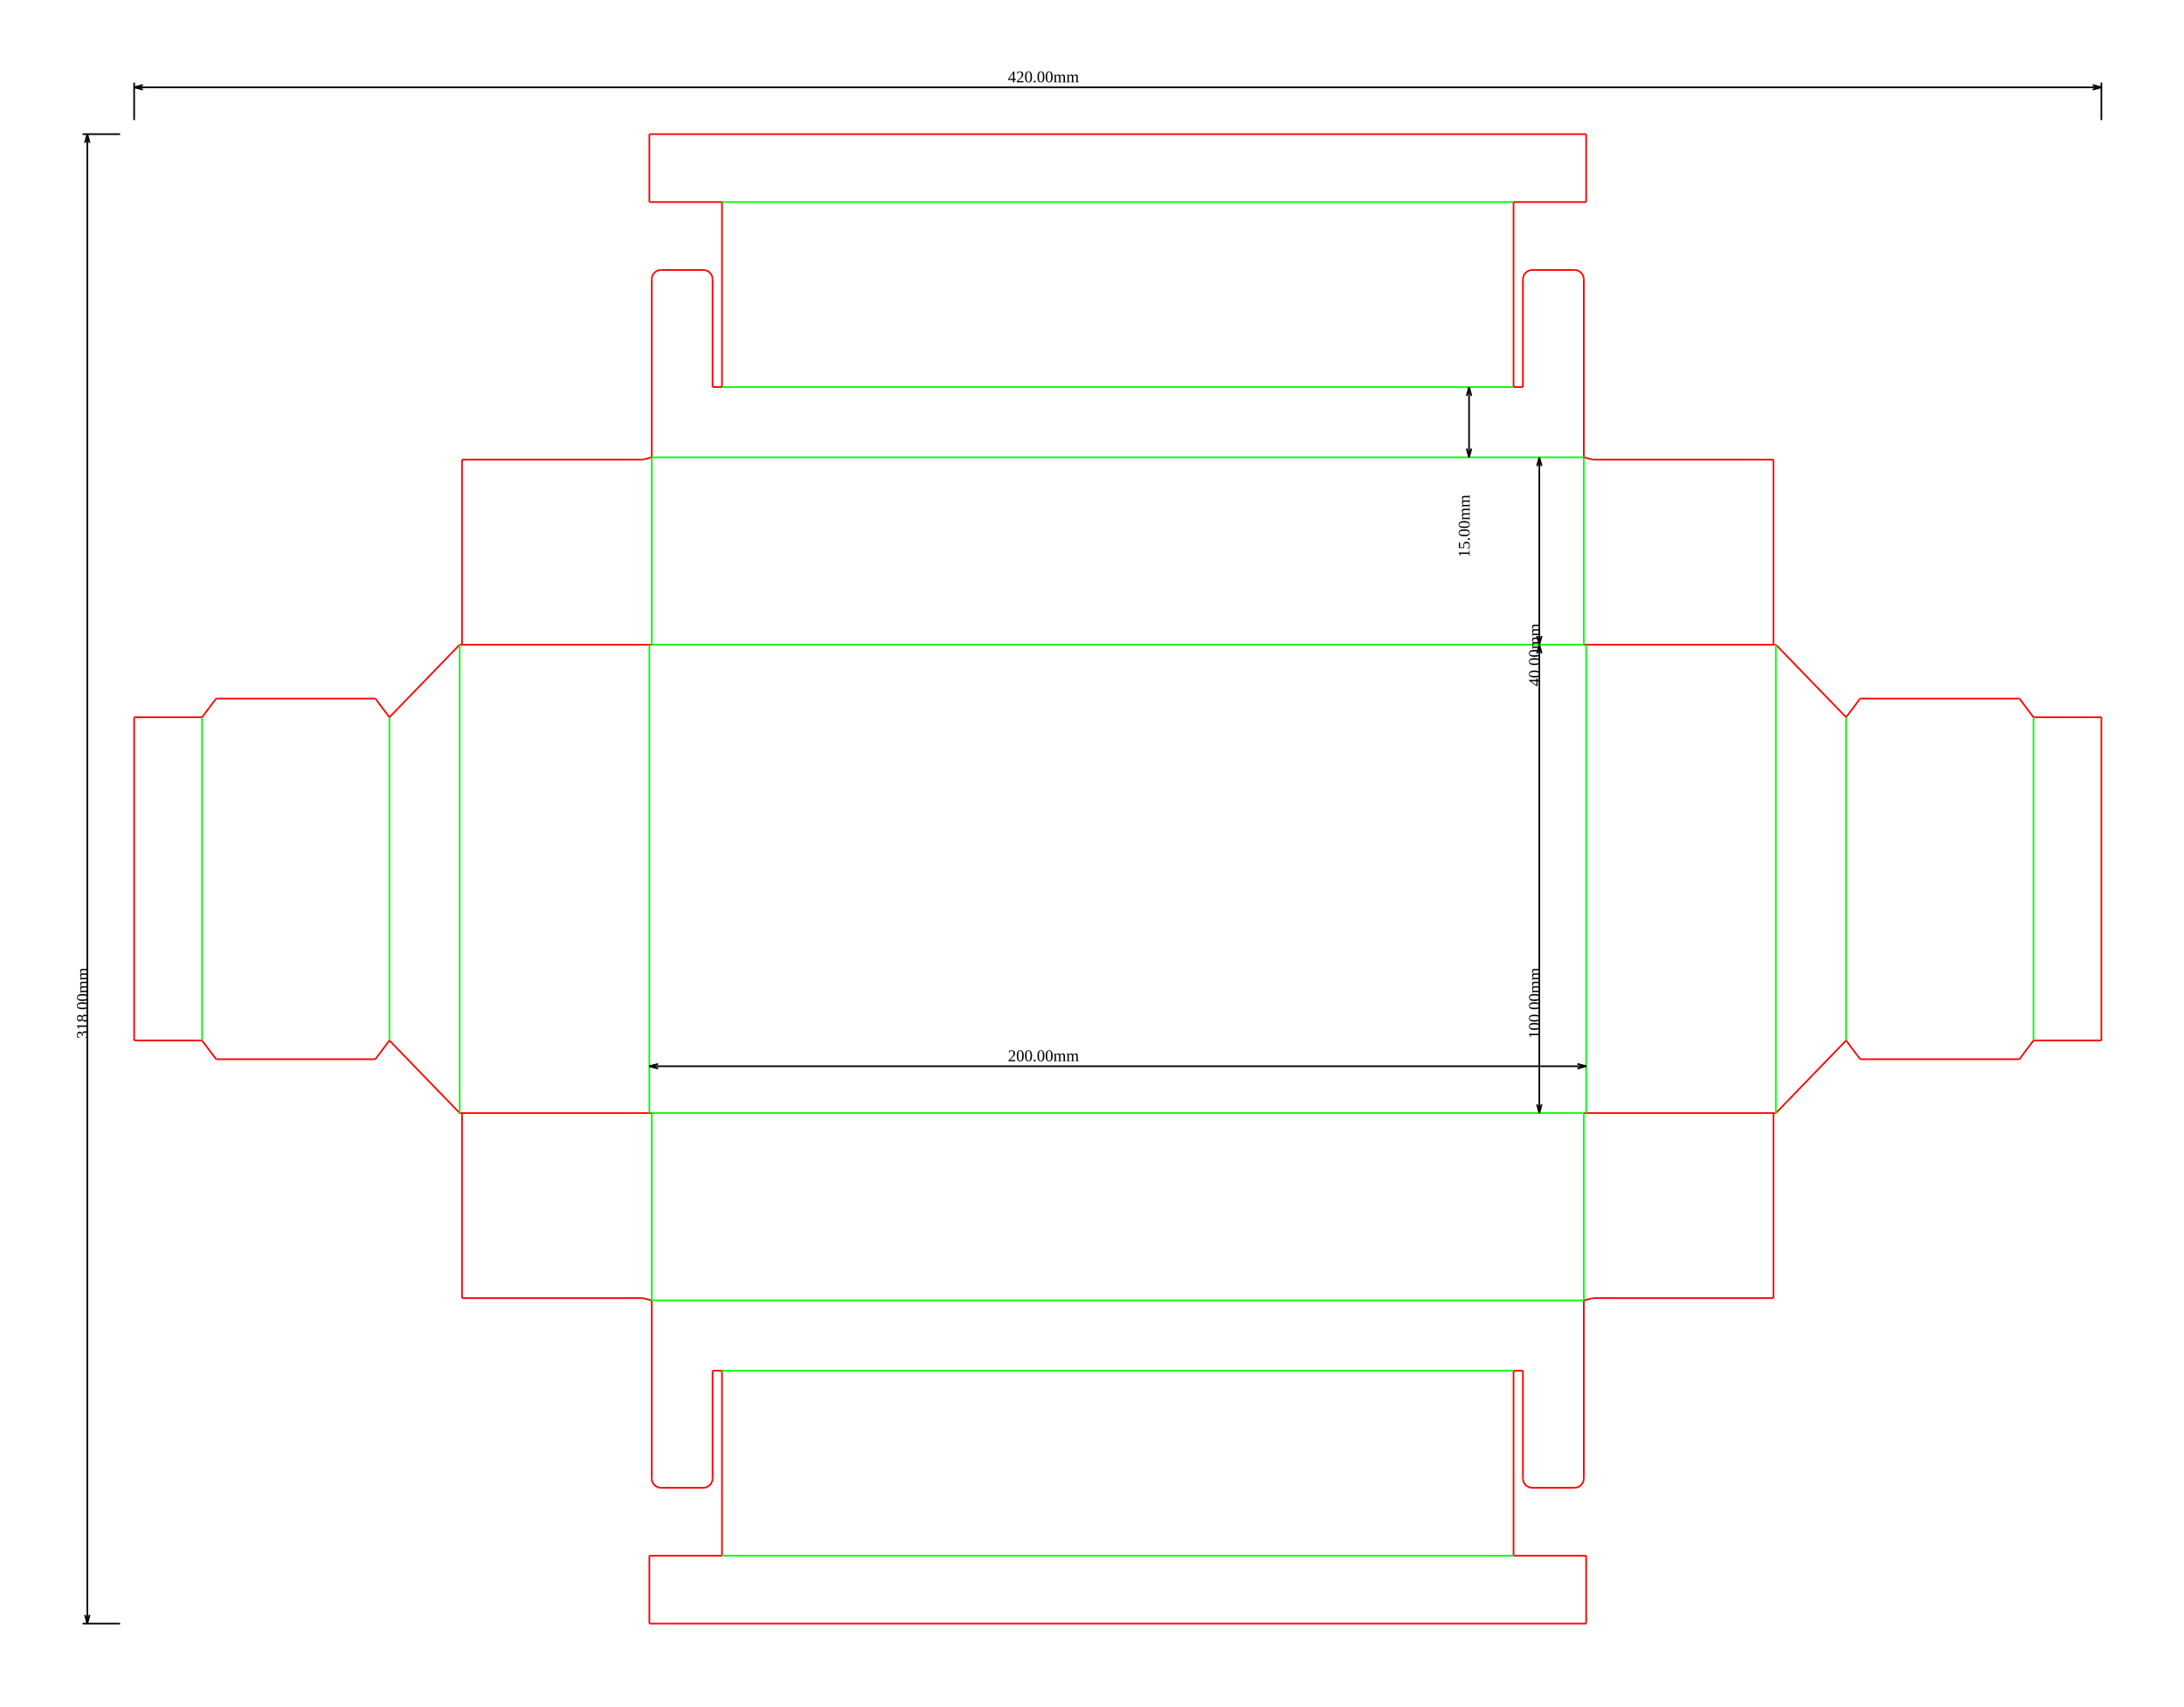
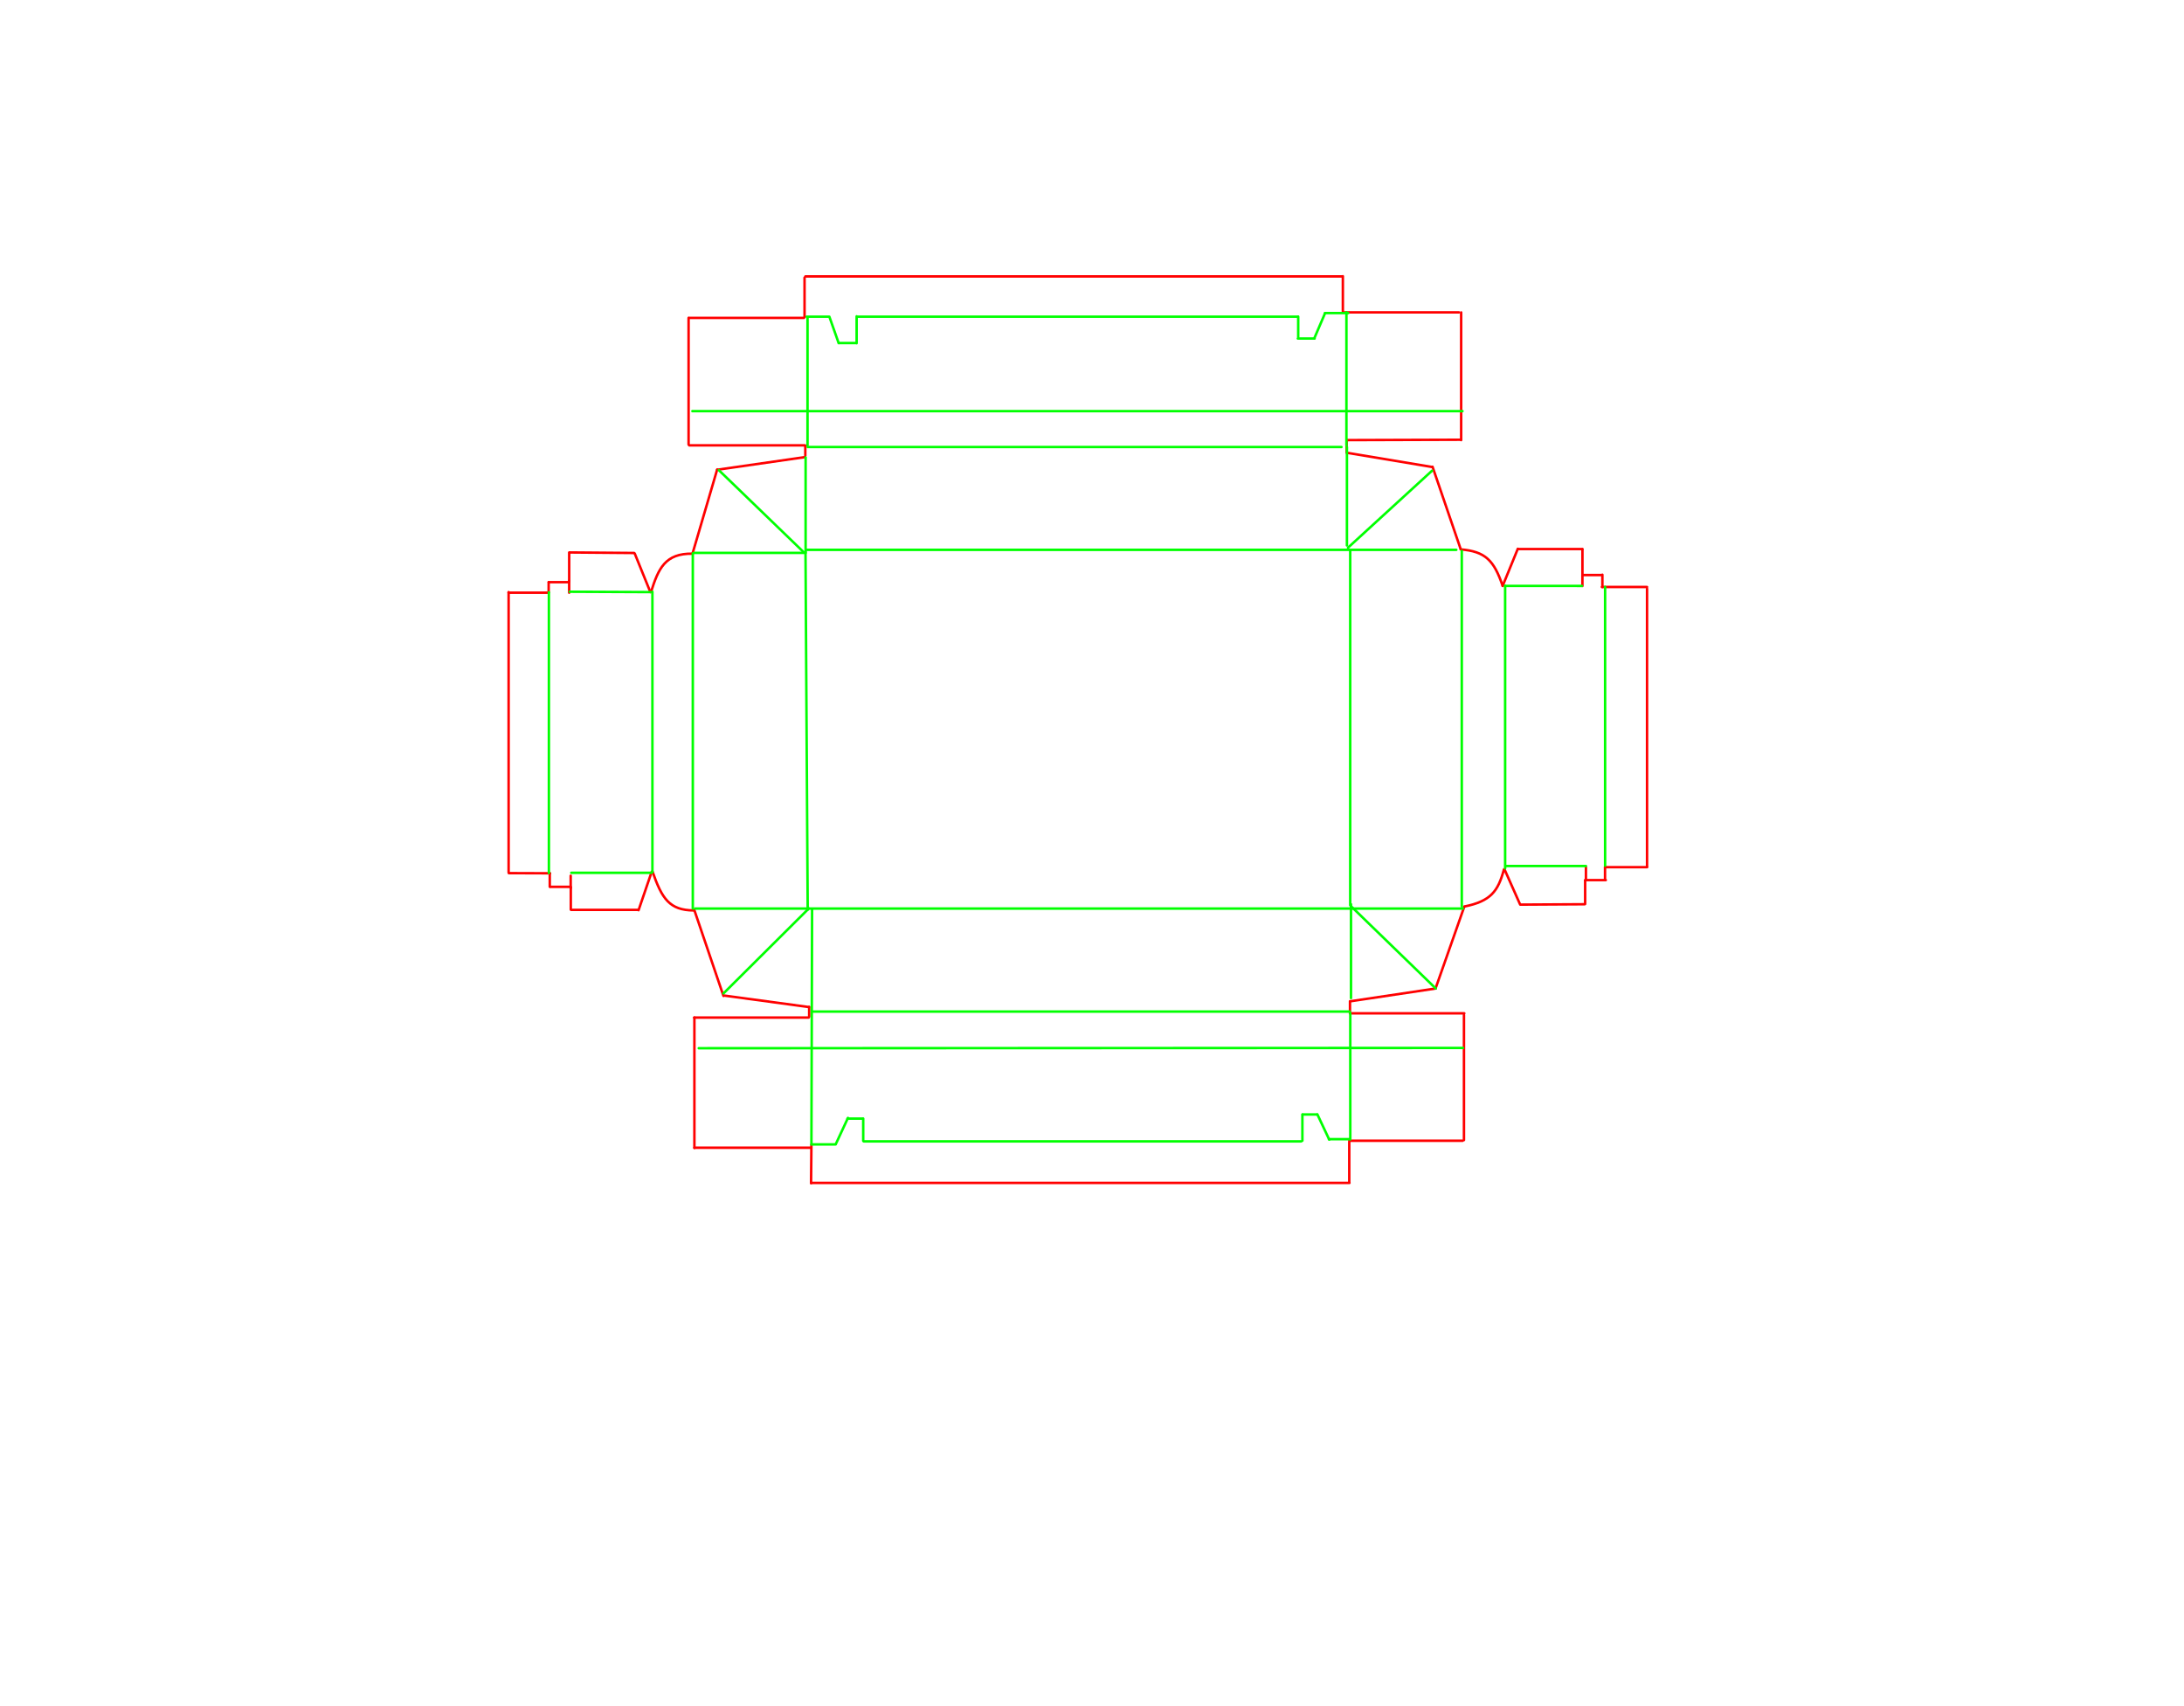
- <svg xmlns="http://www.w3.org/2000/svg" xml:space="preserve" width="1321.732pt" height="1032.598pt" viewBox="-50 -50 1321.732 1032.598" version="1.1" id="Die Cut Templates">
+ <svg xmlns="http://www.w3.org/2000/svg" width="1763" height="1377" viewBox="0 0 1763 1377" fill="none">
  <g id="cut">
-     <path d="M386.929 891.496 L386.929 779.528" fill="none" stroke="#FF0000" stroke-width="1" id="Line" />
-     <path d="M229.606 735.591 L229.606 623.622" fill="none" stroke="#FF0000" stroke-width="1" id="Line" />
-     <path d="M72.283 579.685 L31.181 579.685" fill="none" stroke="#FF0000" stroke-width="1" id="Line" />
-     <path d="M228.189 623.622 L344.409 623.622" fill="none" stroke="#FF0000" stroke-width="1" id="Line" />
-     <path d="M229.606 735.591 L338.74 735.591" fill="none" stroke="#FF0000" stroke-width="1" id="Line" />
-     <path d="M177.165 591.024 L80.787 591.024" fill="none" stroke="#FF0000" stroke-width="1" id="Line" />
-     <path d="M228.189 623.622 L185.669 579.685" fill="none" stroke="#FF0000" stroke-width="1" id="Line" />
-     <path d="M80.787 591.024 L72.283 579.685" fill="none" stroke="#FF0000" stroke-width="1" id="Line" />
-     <path d="M177.165 591.024 L185.669 579.685" fill="none" stroke="#FF0000" stroke-width="1" id="Line" />
-     <path d="M344.409 737.008 L344.409 844.724" fill="none" stroke="#FF0000" stroke-width="1" id="Line" />
-     <path d="M344.409 737.008 L338.74 735.591" fill="none" stroke="#FF0000" stroke-width="1" id="Line" />
-     <path d="M381.26 844.724 L381.26 779.528" fill="none" stroke="#FF0000" stroke-width="1" id="Line" />
-     <path d="M375.591 850.394 L350.079 850.394" fill="none" stroke="#FF0000" stroke-width="1" id="Line" />
-     <path d="M386.929 779.528 L381.26 779.528" fill="none" stroke="#FF0000" stroke-width="1" id="Line" />
-     <path d="M386.929 72.283 L386.929 184.252" fill="none" stroke="#FF0000" stroke-width="1" id="Line" />
-     <path d="M229.606 228.189 L229.606 340.157" fill="none" stroke="#FF0000" stroke-width="1" id="Line" />
-     <path d="M72.283 384.094 L31.181 384.094" fill="none" stroke="#FF0000" stroke-width="1" id="Line" />
-     <path d="M228.189 340.157 L344.409 340.157" fill="none" stroke="#FF0000" stroke-width="1" id="Line" />
-     <path d="M229.606 228.189 L338.74 228.189" fill="none" stroke="#FF0000" stroke-width="1" id="Line" />
-     <path d="M177.165 372.756 L80.787 372.756" fill="none" stroke="#FF0000" stroke-width="1" id="Line" />
-     <path d="M228.189 340.157 L185.669 384.094" fill="none" stroke="#FF0000" stroke-width="1" id="Line" />
-     <path d="M80.787 372.756 L72.283 384.094" fill="none" stroke="#FF0000" stroke-width="1" id="Line" />
-     <path d="M177.165 372.756 L185.669 384.094" fill="none" stroke="#FF0000" stroke-width="1" id="Line" />
-     <path d="M344.409 226.772 L344.409 119.055" fill="none" stroke="#FF0000" stroke-width="1" id="Line" />
-     <path d="M344.409 226.772 L338.74 228.189" fill="none" stroke="#FF0000" stroke-width="1" id="Line" />
-     <path d="M381.26 119.055 L381.26 184.252" fill="none" stroke="#FF0000" stroke-width="1" id="Line" />
-     <path d="M375.591 113.386 L350.079 113.386" fill="none" stroke="#FF0000" stroke-width="1" id="Line" />
-     <path d="M386.929 184.252 L381.26 184.252" fill="none" stroke="#FF0000" stroke-width="1" id="Line" />
-     <path d="M865.984 891.496 L865.984 779.528" fill="none" stroke="#FF0000" stroke-width="1" id="Line" />
-     <path d="M1023.307 735.591 L1023.307 623.622" fill="none" stroke="#FF0000" stroke-width="1" id="Line" />
-     <path d="M1180.63 579.685 L1221.732 579.685" fill="none" stroke="#FF0000" stroke-width="1" id="Line" />
-     <path d="M1024.724 623.622 L908.504 623.622" fill="none" stroke="#FF0000" stroke-width="1" id="Line" />
-     <path d="M1023.307 735.591 L914.173 735.591" fill="none" stroke="#FF0000" stroke-width="1" id="Line" />
-     <path d="M1075.748 591.024 L1172.126 591.024" fill="none" stroke="#FF0000" stroke-width="1" id="Line" />
-     <path d="M1024.724 623.622 L1067.244 579.685" fill="none" stroke="#FF0000" stroke-width="1" id="Line" />
-     <path d="M1172.126 591.024 L1180.63 579.685" fill="none" stroke="#FF0000" stroke-width="1" id="Line" />
-     <path d="M1075.748 591.024 L1067.244 579.685" fill="none" stroke="#FF0000" stroke-width="1" id="Line" />
-     <path d="M908.504 737.008 L908.504 844.724" fill="none" stroke="#FF0000" stroke-width="1" id="Line" />
-     <path d="M908.504 737.008 L914.173 735.591" fill="none" stroke="#FF0000" stroke-width="1" id="Line" />
-     <path d="M871.654 844.724 L871.654 779.528" fill="none" stroke="#FF0000" stroke-width="1" id="Line" />
-     <path d="M877.323 850.394 L902.835 850.394" fill="none" stroke="#FF0000" stroke-width="1" id="Line" />
-     <path d="M865.984 779.528 L871.654 779.528" fill="none" stroke="#FF0000" stroke-width="1" id="Line" />
-     <path d="M865.984 72.283 L865.984 184.252" fill="none" stroke="#FF0000" stroke-width="1" id="Line" />
-     <path d="M1023.307 228.189 L1023.307 340.157" fill="none" stroke="#FF0000" stroke-width="1" id="Line" />
-     <path d="M1180.63 384.094 L1221.732 384.094" fill="none" stroke="#FF0000" stroke-width="1" id="Line" />
-     <path d="M1024.724 340.157 L908.504 340.157" fill="none" stroke="#FF0000" stroke-width="1" id="Line" />
-     <path d="M1023.307 228.189 L914.173 228.189" fill="none" stroke="#FF0000" stroke-width="1" id="Line" />
-     <path d="M1075.748 372.756 L1172.126 372.756" fill="none" stroke="#FF0000" stroke-width="1" id="Line" />
-     <path d="M1024.724 340.157 L1067.244 384.094" fill="none" stroke="#FF0000" stroke-width="1" id="Line" />
-     <path d="M1172.126 372.756 L1180.63 384.094" fill="none" stroke="#FF0000" stroke-width="1" id="Line" />
-     <path d="M1075.748 372.756 L1067.244 384.094" fill="none" stroke="#FF0000" stroke-width="1" id="Line" />
-     <path d="M908.504 226.772 L908.504 119.055" fill="none" stroke="#FF0000" stroke-width="1" id="Line" />
-     <path d="M908.504 226.772 L914.173 228.189" fill="none" stroke="#FF0000" stroke-width="1" id="Line" />
-     <path d="M871.654 119.055 L871.654 184.252" fill="none" stroke="#FF0000" stroke-width="1" id="Line" />
-     <path d="M877.323 113.386 L902.835 113.386" fill="none" stroke="#FF0000" stroke-width="1" id="Line" />
-     <path d="M865.984 184.252 L871.654 184.252" fill="none" stroke="#FF0000" stroke-width="1" id="Line" />
-     <path d="M909.921 932.598 L342.992 932.598" fill="none" stroke="#FF0000" stroke-width="1" id="Line" />
-     <path d="M31.181 384.094 L31.181 579.685" fill="none" stroke="#FF0000" stroke-width="1" id="Line" />
-     <path d="M909.921 31.181 L342.992 31.181" fill="none" stroke="#FF0000" stroke-width="1" id="Line" />
-     <path d="M1221.732 384.094 L1221.732 579.685" fill="none" stroke="#FF0000" stroke-width="1" id="Line" />
-     <path d="M342.992 932.598 L342.992 891.496" fill="none" stroke="#FF0000" stroke-width="1" id="Line" />
-     <path d="M909.921 932.598 L909.921 891.496" fill="none" stroke="#FF0000" stroke-width="1" id="Line" />
-     <path d="M342.992 31.181 L342.992 72.283" fill="none" stroke="#FF0000" stroke-width="1" id="Line" />
-     <path d="M909.921 31.181 L909.921 72.283" fill="none" stroke="#FF0000" stroke-width="1" id="Line" />
-     <path d="M865.984 72.283 L909.921 72.283" fill="none" stroke="#FF0000" stroke-width="1" id="Line" />
-     <path d="M865.984 891.496 L909.921 891.496" fill="none" stroke="#FF0000" stroke-width="1" id="Line" />
-     <path d="M386.929 72.283 L342.992 72.283" fill="none" stroke="#FF0000" stroke-width="1" id="Line" />
-     <path d="M386.929 891.496 L342.992 891.496" fill="none" stroke="#FF0000" stroke-width="1" id="Line" />
-     <path d="M 344.409 844.724 A 5.669 5.669 0 0 0 350.079 850.394" fill="none" stroke="#FF0000" stroke-width="1" id="Arc" />
-     <path d="M 375.591 850.394 A 5.669 5.669 0 0 0 381.26 844.724" fill="none" stroke="#FF0000" stroke-width="1" id="Arc" />
-     <path d="M 350.079 113.386 A 5.669 5.669 0 0 0 344.409 119.055" fill="none" stroke="#FF0000" stroke-width="1" id="Arc" />
-     <path d="M 381.26 119.055 A 5.669 5.669 0 0 0 375.591 113.386" fill="none" stroke="#FF0000" stroke-width="1" id="Arc" />
-     <path d="M 902.835 850.394 A 5.669 5.669 0 0 0 908.504 844.724" fill="none" stroke="#FF0000" stroke-width="1" id="Arc" />
-     <path d="M 871.654 844.724 A 5.669 5.669 0 0 0 877.323 850.394" fill="none" stroke="#FF0000" stroke-width="1" id="Arc" />
-     <path d="M 908.504 119.055 A 5.669 5.669 0 0 0 902.835 113.386" fill="none" stroke="#FF0000" stroke-width="1" id="Arc" />
-     <path d="M 877.323 113.386 A 5.669 5.669 0 0 0 871.654 119.055" fill="none" stroke="#FF0000" stroke-width="1" id="Arc" />
+     <path d="M555.968 256.635H648.962" stroke="#FF0000" stroke-width="2" stroke-linecap="round" />
+     <path d="M555.853 256.75V358.853" stroke="#FF0000" stroke-width="2" stroke-linecap="round" />
+     <path d="M556.406 359.544H649.666" stroke="#FF0000" stroke-width="2" stroke-linecap="round" />
+     <path d="M649.459 224.182V255.929" stroke="#FF0000" stroke-width="2" stroke-linecap="round" />
+     <path d="M579 379.22L650 369" stroke="#FF0000" stroke-width="2" stroke-linecap="round" />
+     <path d="M650.076 359.802V367.815" stroke="#FF0000" stroke-width="2" stroke-linecap="round" />
+     <path d="M578.915 379.073L559 447" stroke="#FF0000" stroke-width="2" stroke-linecap="round" />
+     <path d="M525.5 478C531.453 459.116 536.801 446.576 559.167 446.997" stroke="#FF0000" stroke-width="2" stroke-linecap="round" />
+     <path d="M512.419 446.953L525 478" stroke="#FF0000" stroke-width="2" stroke-linecap="round" />
+     <path d="M460 446L511.891 446.425" stroke="#FF0000" stroke-width="2" stroke-linecap="round" />
+     <path d="M459.465 446.029V469.27" stroke="#FF0000" stroke-width="2" stroke-linecap="round" />
+     <path d="M443 470H459" stroke="#FF0000" stroke-width="2" stroke-linecap="round" />
+     <path d="M442.892 469.972V478.282" stroke="#FF0000" stroke-width="2" stroke-linecap="round" />
+     <path d="M410.535 478.477H442.794" stroke="#FF0000" stroke-width="2" stroke-linecap="round" />
+     <path d="M410.576 478.005V704.421" stroke="#FF0000" stroke-width="2" stroke-linecap="round" />
+     <path d="M410.784 704.883L444 705" stroke="#FF0000" stroke-width="2" stroke-linecap="round" />
+     <path d="M443.791 705.025V715.803" stroke="#FF0000" stroke-width="2" stroke-linecap="round" />
+     <path d="M444.06 715.938H460.362" stroke="#FF0000" stroke-width="2" stroke-linecap="round" />
+     <path d="M460.767 716.073V734.261" stroke="#FF0000" stroke-width="2" stroke-linecap="round" />
+     <path d="M461.171 734.531H515.063" stroke="#FF0000" stroke-width="2" stroke-linecap="round" />
+     <path d="M526 704L515.467 734.8" stroke="#FF0000" stroke-width="2" stroke-linecap="round" />
+     <path d="M526.656 703.401C534.351 725.652 540.452 734.803 560 735" stroke="#FF0000" stroke-width="2" stroke-linecap="round" />
+     <path d="M560.496 734.718L584 804" stroke="#FF0000" stroke-width="2" stroke-linecap="round" />
+     <path d="M584.277 803.684L653 813" stroke="#FF0000" stroke-width="2" stroke-linecap="round" />
+     <path d="M653.18 812.871V820.719" stroke="#FF0000" stroke-width="2" stroke-linecap="round" />
+     <path d="M560.353 821.484H652.797" stroke="#FF0000" stroke-width="2" stroke-linecap="round" />
+     <path d="M560.544 821.484V926.753" stroke="#FF0000" stroke-width="2" stroke-linecap="round" />
+     <path d="M560.544 926.561H654.52" stroke="#FF0000" stroke-width="2" stroke-linecap="round" />
+     <path d="M655 924L654.711 955.271" stroke="#FF0000" stroke-width="2" stroke-linecap="round" />
+     <path d="M655.462 954.964H1089.34" stroke="#FF0000" stroke-width="2" stroke-linecap="round" />
+     <path d="M1089.17 921.984V954.167" stroke="#FF0000" stroke-width="2" stroke-linecap="round" />
+     <path d="M1089.17 920.929H1180.7" stroke="#FF0000" stroke-width="2" stroke-linecap="round" />
+     <path d="M1181.76 819.37V920.402" stroke="#FF0000" stroke-width="2" stroke-linecap="round" />
+     <path d="M1090.49 818.051H1182.02" stroke="#FF0000" stroke-width="2" stroke-linecap="round" />
+     <path d="M1089.76 808.27V818.153" stroke="#FF0000" stroke-width="2" stroke-linecap="round" />
+     <path d="M1090.52 808.27L1159 798" stroke="#FF0000" stroke-width="2" stroke-linecap="round" />
+     <path d="M1182 732L1158.94 797.626" stroke="#FF0000" stroke-width="2" stroke-linecap="round" />
+     <path d="M1182.27 731.803C1203.28 727.522 1209.29 719.584 1214 702" stroke="#FF0000" stroke-width="2" stroke-linecap="round" />
+     <path d="M1214.44 701.708L1227 730" stroke="#FF0000" stroke-width="2" stroke-linecap="round" />
+     <path d="M1227.36 730.304L1279 730" stroke="#FF0000" stroke-width="2" stroke-linecap="round" />
+     <path d="M460.679 706.995V716.981" stroke="#FF0000" stroke-width="2" stroke-linecap="round" />
+     <path d="M459.455 468.812V478.486" stroke="#FF0000" stroke-width="2" stroke-linecap="round" />
+     <path d="M650.14 223.161H1083.17" stroke="#FF0000" stroke-width="2" stroke-linecap="round" />
+     <path d="M1084 223V251.258" stroke="#FF0000" stroke-width="2" stroke-linecap="round" />
+     <path d="M1084.01 252.185H1177.7" stroke="#FF0000" stroke-width="2" stroke-linecap="round" />
+     <path d="M1179.49 252.218V355.294" stroke="#FF0000" stroke-width="2" stroke-linecap="round" />
+     <path d="M1087.87 355.294L1179 355" stroke="#FF0000" stroke-width="2" stroke-linecap="round" />
+     <path d="M1087.02 355.087V365.394" stroke="#FF0000" stroke-width="2" stroke-linecap="round" />
+     <path d="M1087.21 365.518L1156 377" stroke="#FF0000" stroke-width="2" stroke-linecap="round" />
+     <path d="M1156.39 376.796L1179 443" stroke="#FF0000" stroke-width="2" stroke-linecap="round" />
+     <path d="M1279.59 710.507H1296.25" stroke="#FF0000" stroke-width="2" stroke-linecap="round" />
+     <path d="M1295.63 699.76V710.04" stroke="#FF0000" stroke-width="2" stroke-linecap="round" />
+     <path d="M1296.41 700.071H1329.59" stroke="#FF0000" stroke-width="2" stroke-linecap="round" />
+     <path d="M1329.56 475.302V699.62" stroke="#FF0000" stroke-width="2" stroke-linecap="round" />
+     <path d="M1293.1 473.872H1329.54" stroke="#FF0000" stroke-width="2" stroke-linecap="round" />
+     <path d="M1293.5 463.971V473.872" stroke="#FF0000" stroke-width="2" stroke-linecap="round" />
+     <path d="M1278.06 464.235H1292.97" stroke="#FF0000" stroke-width="2" stroke-linecap="round" />
+     <path d="M1277.4 443.511V464.104" stroke="#FF0000" stroke-width="2" stroke-linecap="round" />
+     <path d="M1225.39 443.247H1277.4" stroke="#FF0000" stroke-width="2" stroke-linecap="round" />
+     <path d="M1225.23 443.054L1213 473" stroke="#FF0000" stroke-width="2" stroke-linecap="round" />
+     <path d="M1179.12 443.52C1199 445.17 1205.96 452.318 1213 473" stroke="#FF0000" stroke-width="2" stroke-linecap="round" />
+     <path d="M1279.58 710.752V729.783" stroke="#FF0000" stroke-width="2" stroke-linecap="round" />
+     <path d="M1280.22 700.209V709.541" stroke="#FF0000" stroke-width="2" stroke-linecap="round" />
+     <path d="M1277.38 464.202V473.07" stroke="#FF0000" stroke-width="2" stroke-linecap="round" />
  </g>
  <g id="crease">
-     <path d="M344.409 737.008 L344.409 623.622" fill="none" stroke="#00FF00" stroke-width="1" id="Line" />
-     <path d="M344.409 226.772 L344.409 340.157" fill="none" stroke="#00FF00" stroke-width="1" id="Line" />
-     <path d="M908.504 737.008 L908.504 623.622" fill="none" stroke="#00FF00" stroke-width="1" id="Line" />
-     <path d="M908.504 226.772 L908.504 340.157" fill="none" stroke="#00FF00" stroke-width="1" id="Line" />
-     <path d="M344.409 623.622 L908.504 623.622" fill="none" stroke="#00FF00" stroke-width="1" id="Line" />
-     <path d="M908.504 737.008 L344.409 737.008" fill="none" stroke="#00FF00" stroke-width="1" id="Line" />
-     <path d="M386.929 779.528 L865.984 779.528" fill="none" stroke="#00FF00" stroke-width="1" id="Line" />
-     <path d="M865.984 891.496 L386.929 891.496" fill="none" stroke="#00FF00" stroke-width="1" id="Line" />
-     <path d="M72.283 579.685 L72.283 384.094" fill="none" stroke="#00FF00" stroke-width="1" id="Line" />
-     <path d="M185.669 384.094 L185.669 579.685" fill="none" stroke="#00FF00" stroke-width="1" id="Line" />
-     <path d="M228.189 623.622 L228.189 340.157" fill="none" stroke="#00FF00" stroke-width="1" id="Line" />
-     <path d="M342.992 340.157 L342.992 623.622" fill="none" stroke="#00FF00" stroke-width="1" id="Line" />
-     <path d="M344.409 340.157 L908.504 340.157" fill="none" stroke="#00FF00" stroke-width="1" id="Line" />
-     <path d="M908.504 226.772 L344.409 226.772" fill="none" stroke="#00FF00" stroke-width="1" id="Line" />
-     <path d="M386.929 184.252 L865.984 184.252" fill="none" stroke="#00FF00" stroke-width="1" id="Line" />
-     <path d="M865.984 72.283 L386.929 72.283" fill="none" stroke="#00FF00" stroke-width="1" id="Line" />
-     <path d="M1180.63 579.685 L1180.63 384.094" fill="none" stroke="#00FF00" stroke-width="1" id="Line" />
-     <path d="M1067.244 384.094 L1067.244 579.685" fill="none" stroke="#00FF00" stroke-width="1" id="Line" />
-     <path d="M1024.724 623.622 L1024.724 340.157" fill="none" stroke="#00FF00" stroke-width="1" id="Line" />
-     <path d="M909.921 340.157 L909.921 623.622" fill="none" stroke="#00FF00" stroke-width="1" id="Line" />
-   </g>
-   <g id="dimensions">
-     <text text-anchor="middle" dominant-baseline="central" transform="rotate(-90, 878.5748, 558.3961)" x="878.575" y="558.396" font-size="10px" fill="black" style="stroke:rgb(0,0,0); stroke-width:0; font-weight: small; font-style: normal; ">
-      100.00mm
-     </text>
-     <path d="M881.575 623.622 L880.157 618.333" fill="none" stroke="#000000" stroke-width="1" />
-     <path d="M881.575 623.622 L882.992 618.333" fill="none" stroke="#000000" stroke-width="1" />
-     <path d="M881.575 340.157 L882.992 345.447" fill="none" stroke="#000000" stroke-width="1" />
-     <path d="M881.575 340.157 L880.157 345.447" fill="none" stroke="#000000" stroke-width="1" />
-     <path d="M881.575 623.622 L881.575 340.157" fill="none" stroke="#000000" stroke-width="1" />
-     <text text-anchor="middle" dominant-baseline="central" transform="rotate(-90, 878.5748, 347.6227)" x="878.575" y="347.623" font-size="10px" fill="black" style="stroke:rgb(0,0,0); stroke-width:0; font-weight: small; font-style: normal; ">
-      40.00mm
-     </text>
-     <path d="M881.575 340.157 L880.157 334.868" fill="none" stroke="#000000" stroke-width="1" />
-     <path d="M881.575 340.157 L882.992 334.868" fill="none" stroke="#000000" stroke-width="1" />
-     <path d="M881.575 226.772 L882.992 232.061" fill="none" stroke="#000000" stroke-width="1" />
-     <path d="M881.575 226.772 L880.157 232.061" fill="none" stroke="#000000" stroke-width="1" />
-     <path d="M881.575 340.157 L881.575 226.772" fill="none" stroke="#000000" stroke-width="1" />
-     <text text-anchor="middle" dominant-baseline="central" transform="rotate(-90, -0.1653543, 558.3961)" x="-0.165" y="558.396" font-size="10px" fill="black" style="stroke:rgb(0,0,0); stroke-width:0; font-weight: small; font-style: normal; ">
-      318.00mm
-     </text>
-     <path d="M0.0 31.181 L22.677 31.181" fill="none" stroke="#000000" stroke-width="1" />
-     <path d="M0.0 932.598 L22.677 932.598" fill="none" stroke="#000000" stroke-width="1" />
-     <path d="M2.835 31.181 L4.252 36.471" fill="none" stroke="#000000" stroke-width="1" />
-     <path d="M2.835 31.181 L1.417 36.471" fill="none" stroke="#000000" stroke-width="1" />
-     <path d="M2.835 932.598 L1.417 927.309" fill="none" stroke="#000000" stroke-width="1" />
-     <path d="M2.835 932.598 L4.252 927.309" fill="none" stroke="#000000" stroke-width="1" />
-     <path d="M2.835 31.181 L2.835 932.598" fill="none" stroke="#000000" stroke-width="1" />
-     <text x="549.95" y="-0.165" font-size="10px" fill="black" style="stroke:rgb(0,0,0); stroke-width:0; font-weight: small; font-style: normal; ">
-    420.00mm
-   </text>
-     <path d="M31.181 0.0 L31.181 22.677" fill="none" stroke="#000000" stroke-width="1" />
-     <path d="M1221.732 0.0 L1221.732 22.677" fill="none" stroke="#000000" stroke-width="1" />
-     <path d="M31.181 2.835 L36.471 1.417" fill="none" stroke="#000000" stroke-width="1" />
-     <path d="M31.181 2.835 L36.471 4.252" fill="none" stroke="#000000" stroke-width="1" />
-     <path d="M1221.732 2.835 L1216.443 4.252" fill="none" stroke="#000000" stroke-width="1" />
-     <path d="M1221.732 2.835 L1216.443 1.417" fill="none" stroke="#000000" stroke-width="1" />
-     <path d="M31.181 2.835 L1221.732 2.835" fill="none" stroke="#000000" stroke-width="1" />
-     <text x="549.95" y="592.276" font-size="10px" fill="black" style="stroke:rgb(0,0,0); stroke-width:0; font-weight: small; font-style: normal; ">
-    200.00mm
-   </text>
-     <path d="M342.992 595.276 L348.282 593.858" fill="none" stroke="#000000" stroke-width="1" />
-     <path d="M342.992 595.276 L348.282 596.693" fill="none" stroke="#000000" stroke-width="1" />
-     <path d="M909.921 595.276 L904.632 596.693" fill="none" stroke="#000000" stroke-width="1" />
-     <path d="M909.921 595.276 L904.632 593.858" fill="none" stroke="#000000" stroke-width="1" />
-     <path d="M342.992 595.276 L909.921 595.276" fill="none" stroke="#000000" stroke-width="1" />
-     <text text-anchor="middle" dominant-baseline="central" transform="rotate(-90, 836.0551, 269.6699)" x="836.055" y="269.67" font-size="10px" fill="black" style="stroke:rgb(0,0,0); stroke-width:0; font-weight: small; font-style: normal; ">
-      15.00mm
-     </text>
-     <path d="M839.055 226.772 L837.638 221.482" fill="none" stroke="#000000" stroke-width="1" />
-     <path d="M839.055 226.772 L840.472 221.482" fill="none" stroke="#000000" stroke-width="1" />
-     <path d="M839.055 184.252 L840.472 189.541" fill="none" stroke="#000000" stroke-width="1" />
-     <path d="M839.055 184.252 L837.638 189.541" fill="none" stroke="#000000" stroke-width="1" />
-     <path d="M839.055 226.772 L839.055 184.252" fill="none" stroke="#000000" stroke-width="1" />
+     <path d="M443.084 478.101V704.818" stroke="#00FF00" stroke-width="2" stroke-linecap="round" />
+     <path d="M459.878 477.701L525 477.995" stroke="#00FF00" stroke-width="2" stroke-linecap="round" />
+     <path d="M526.653 477.701V704.018" stroke="#00FF00" stroke-width="2" stroke-linecap="round" />
+     <path d="M461.173 704.605H526.09" stroke="#00FF00" stroke-width="2" stroke-linecap="round" />
+     <path d="M559.249 446.805V733.561" stroke="#00FF00" stroke-width="2" stroke-linecap="round" />
+     <path d="M650.319 369.279V446.338" stroke="#00FF00" stroke-width="2" stroke-linecap="round" />
+     <path d="M560.183 446.338H649.852" stroke="#00FF00" stroke-width="2" stroke-linecap="round" />
+     <path d="M580.265 379.553L649 446" stroke="#00FF00" stroke-width="2" stroke-linecap="round" />
+     <path d="M650.233 445.643C650.233 446.226 650.233 446.809 650.524 494.457C650.816 542.106 651.398 636.803 651.999 734.369" stroke="#00FF00" stroke-width="2" stroke-linecap="round" />
+     <path d="M561.055 733.486H1180.89" stroke="#00FF00" stroke-width="2" stroke-linecap="round" />
+     <path d="M651.116 443.877H1175.59" stroke="#00FF00" stroke-width="2" stroke-linecap="round" />
+     <path d="M1180 444.76V731.72" stroke="#00FF00" stroke-width="2" stroke-linecap="round" />
+     <path d="M1215 473V701" stroke="#00FF00" stroke-width="2" stroke-linecap="round" />
+     <path d="M1089.94 444.76V730.837" stroke="#00FF00" stroke-width="2" stroke-linecap="round" />
+     <path d="M651.999 360.88H1082.88" stroke="#00FF00" stroke-width="2" stroke-linecap="round" />
+     <path d="M1087.29 360.88V440.345" stroke="#00FF00" stroke-width="2" stroke-linecap="round" />
+     <path d="M1088.18 442.111L1156 380" stroke="#00FF00" stroke-width="2" stroke-linecap="round" />
+     <path d="M655.542 734.262L655.003 924" stroke="#00FF00" stroke-width="2" stroke-linecap="round" />
+     <path d="M652.932 733.392L584 802" stroke="#00FF00" stroke-width="2" stroke-linecap="round" />
+     <path d="M564.064 846.231L1181 846" stroke="#00FF00" stroke-width="2" stroke-linecap="round" />
+     <path d="M1090 818V919.765" stroke="#00FF00" stroke-width="2" stroke-linecap="round" />
+     <path d="M655.718 816.638H1089.53" stroke="#00FF00" stroke-width="2" stroke-linecap="round" />
+     <path d="M1090.57 729.979V805.741" stroke="#00FF00" stroke-width="2" stroke-linecap="round" />
+     <path d="M1091 732L1159 798" stroke="#00FF00" stroke-width="2" stroke-linecap="round" />
+     <path d="M1295.69 473.802V698.902" stroke="#00FF00" stroke-width="2" stroke-linecap="round" />
+     <path d="M1215 473L1277 473.013" stroke="#00FF00" stroke-width="2" stroke-linecap="round" />
+     <path d="M1215.61 699.141H1280.24" stroke="#00FF00" stroke-width="2" stroke-linecap="round" />
+     <path d="M697.299 921.437H1050.39" stroke="#00FF00" stroke-width="2" stroke-linecap="round" />
+     <path d="M656.081 923.879H674.551" stroke="#00FF00" stroke-width="2" stroke-linecap="round" />
+     <path d="M684.5 902.5L674.732 923.517" stroke="#00FF00" stroke-width="2" stroke-linecap="round" />
+     <path d="M696.823 903.055V920.982" stroke="#00FF00" stroke-width="2" stroke-linecap="round" />
+     <path d="M684.148 903.055H696.461" stroke="#00FF00" stroke-width="2" stroke-linecap="round" />
+     <path d="M1051.34 899.725V920.869" stroke="#00FF00" stroke-width="2" stroke-linecap="round" />
+     <path d="M1072.73 919.64H1089.7" stroke="#00FF00" stroke-width="2" stroke-linecap="round" />
+     <path d="M1051.59 899.725H1063.15" stroke="#00FF00" stroke-width="2" stroke-linecap="round" />
+     <path d="M1063.44 899.65L1073 920" stroke="#00FF00" stroke-width="2" stroke-linecap="round" />
+     <path d="M558.903 331.905H1180.56" stroke="#00FF00" stroke-width="2" stroke-linecap="round" />
+     <path d="M1086.88 252.019V359.502" stroke="#00FF00" stroke-width="2" stroke-linecap="round" />
+     <path d="M651.861 256.376V359.502" stroke="#00FF00" stroke-width="2" stroke-linecap="round" />
+     <path d="M692.531 255.65H1047.66" stroke="#00FF00" stroke-width="2" stroke-linecap="round" />
+     <path d="M1069.45 252.745H1088.33" stroke="#00FF00" stroke-width="2" stroke-linecap="round" />
+     <path d="M651.135 255.65H668.565" stroke="#00FF00" stroke-width="2" stroke-linecap="round" />
+     <path d="M691.501 255.39V277.088" stroke="#00FF00" stroke-width="2" stroke-linecap="round" />
+     <path d="M677.135 276.938H690.902" stroke="#00FF00" stroke-width="2" stroke-linecap="round" />
+     <path d="M669.503 255.689L677 277" stroke="#00FF00" stroke-width="2" stroke-linecap="round" />
+     <path d="M1047.96 255.618V272.11" stroke="#00FF00" stroke-width="2" stroke-linecap="round" />
+     <path d="M1047.66 273.288H1061.21" stroke="#00FF00" stroke-width="2" stroke-linecap="round" />
+     <path d="M1069.45 253.262L1061 273" stroke="#00FF00" stroke-width="2" stroke-linecap="round" />
  </g>
</svg>
